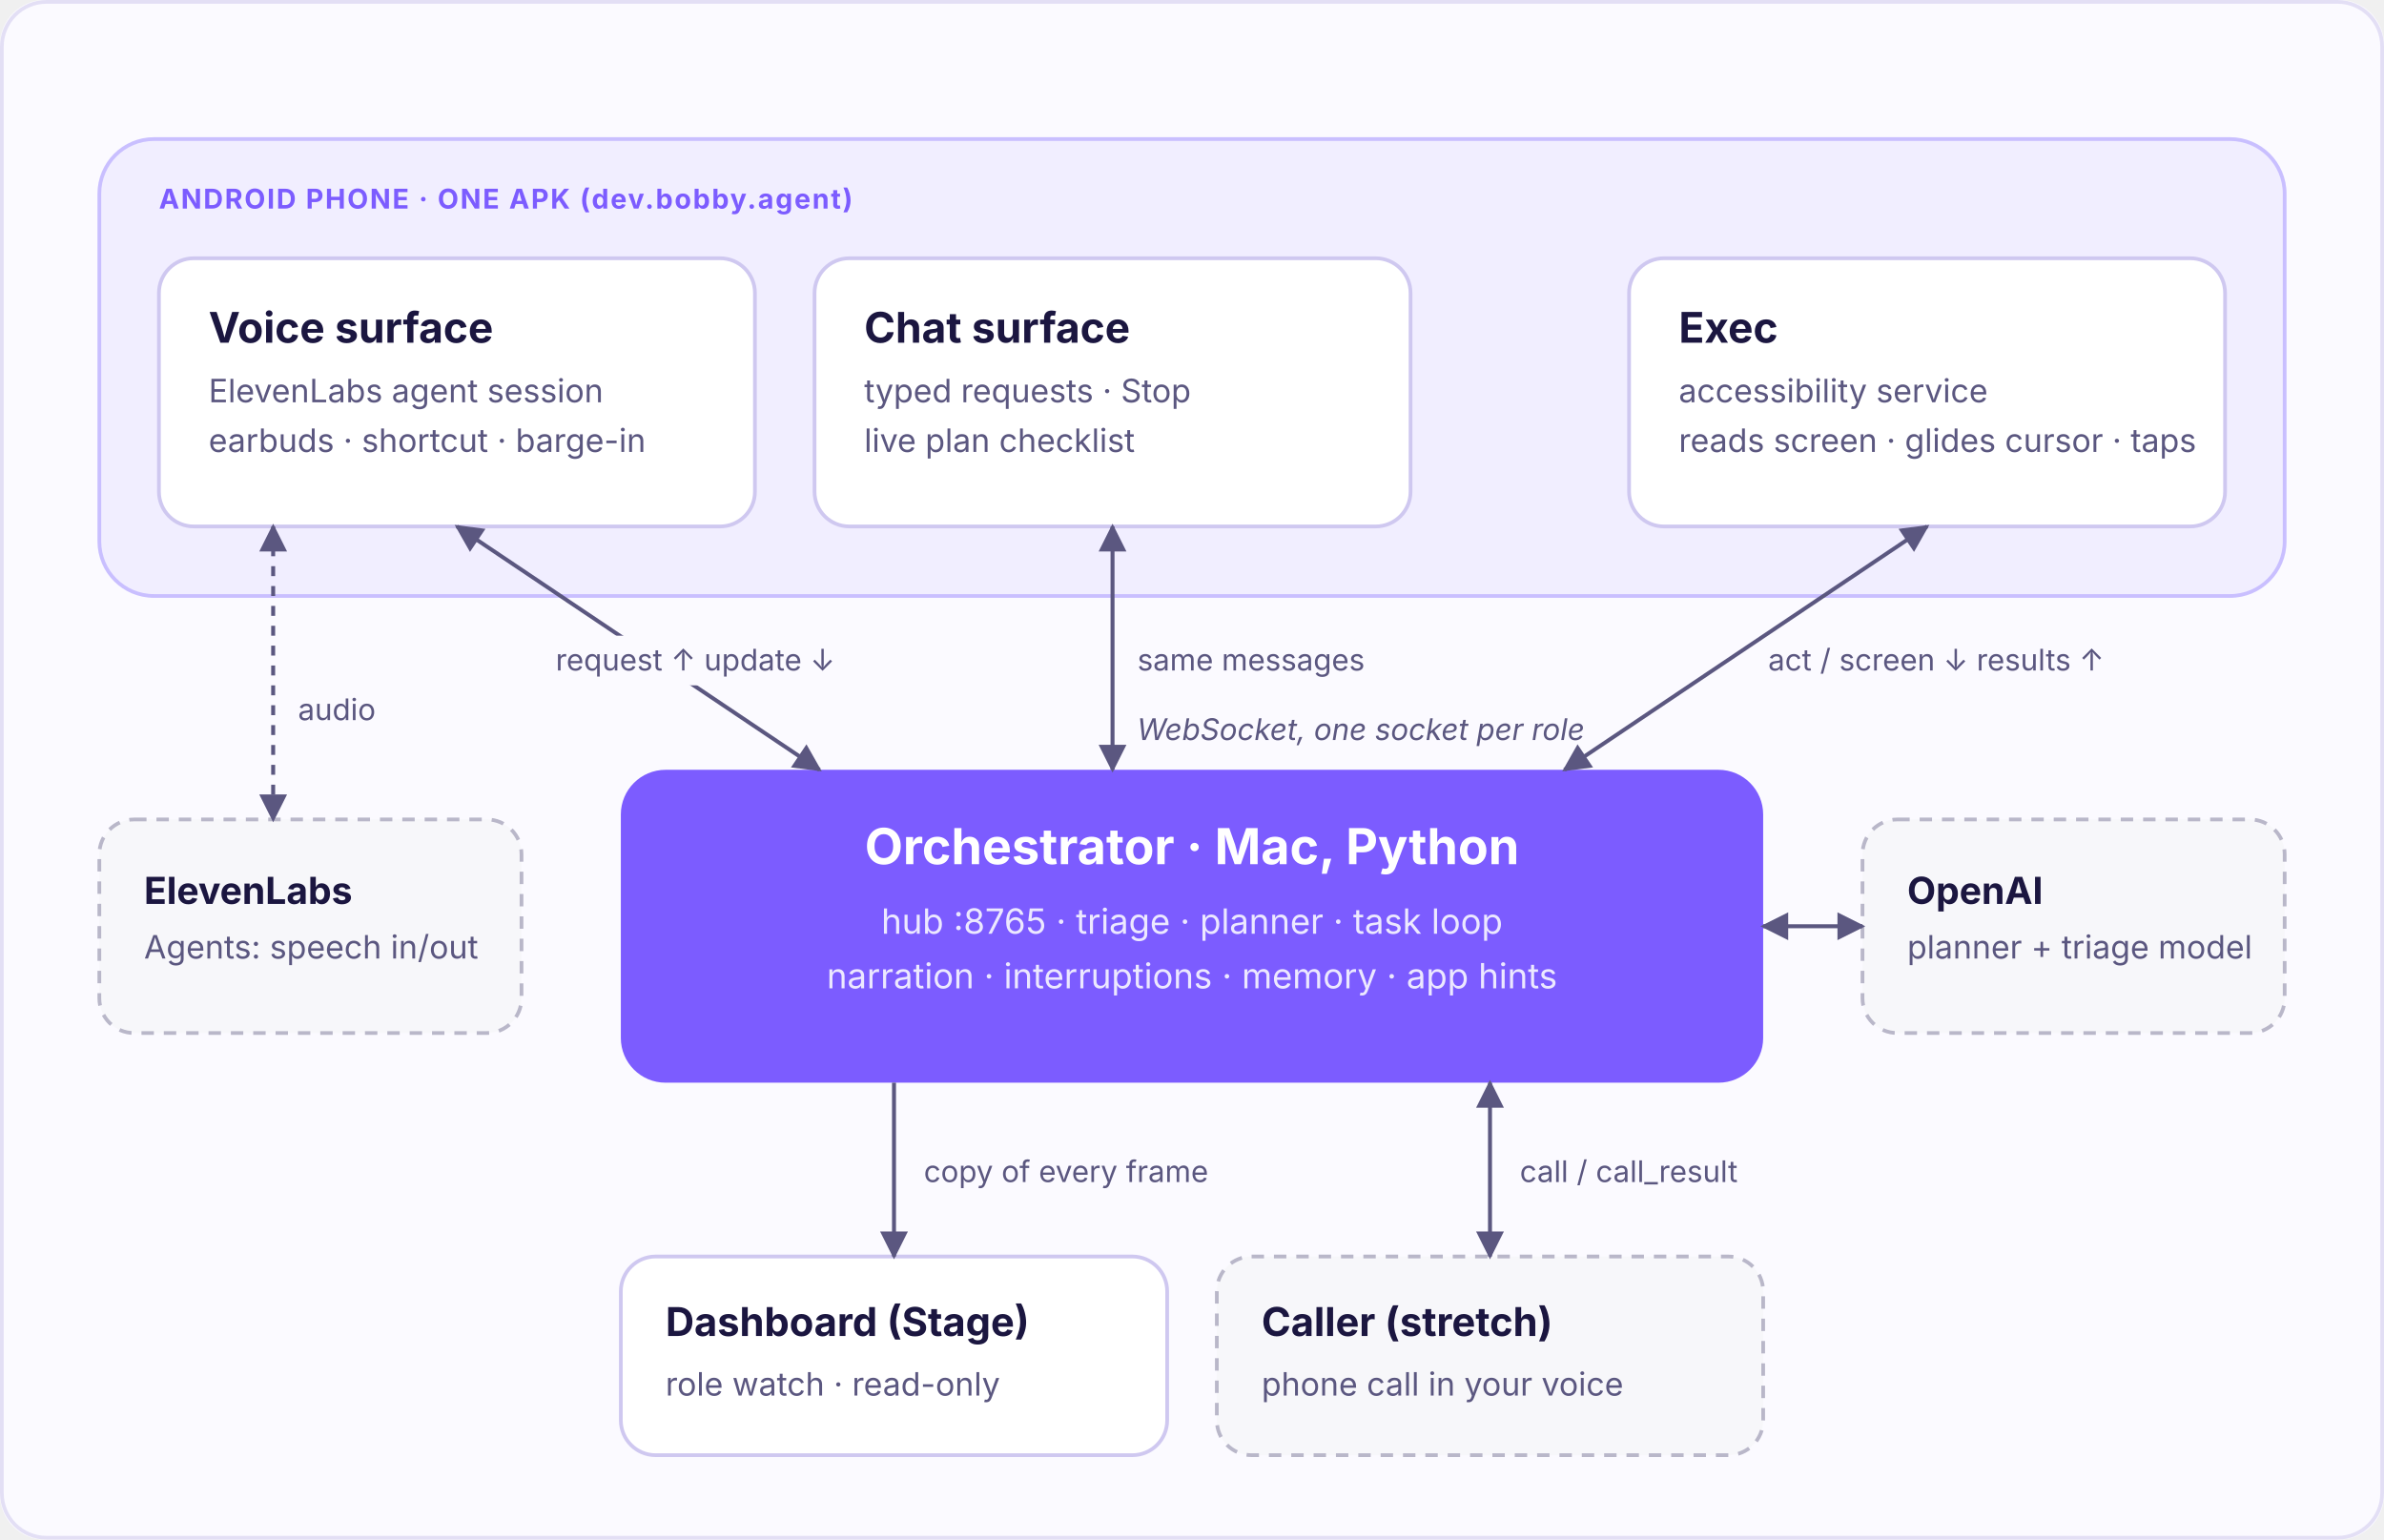
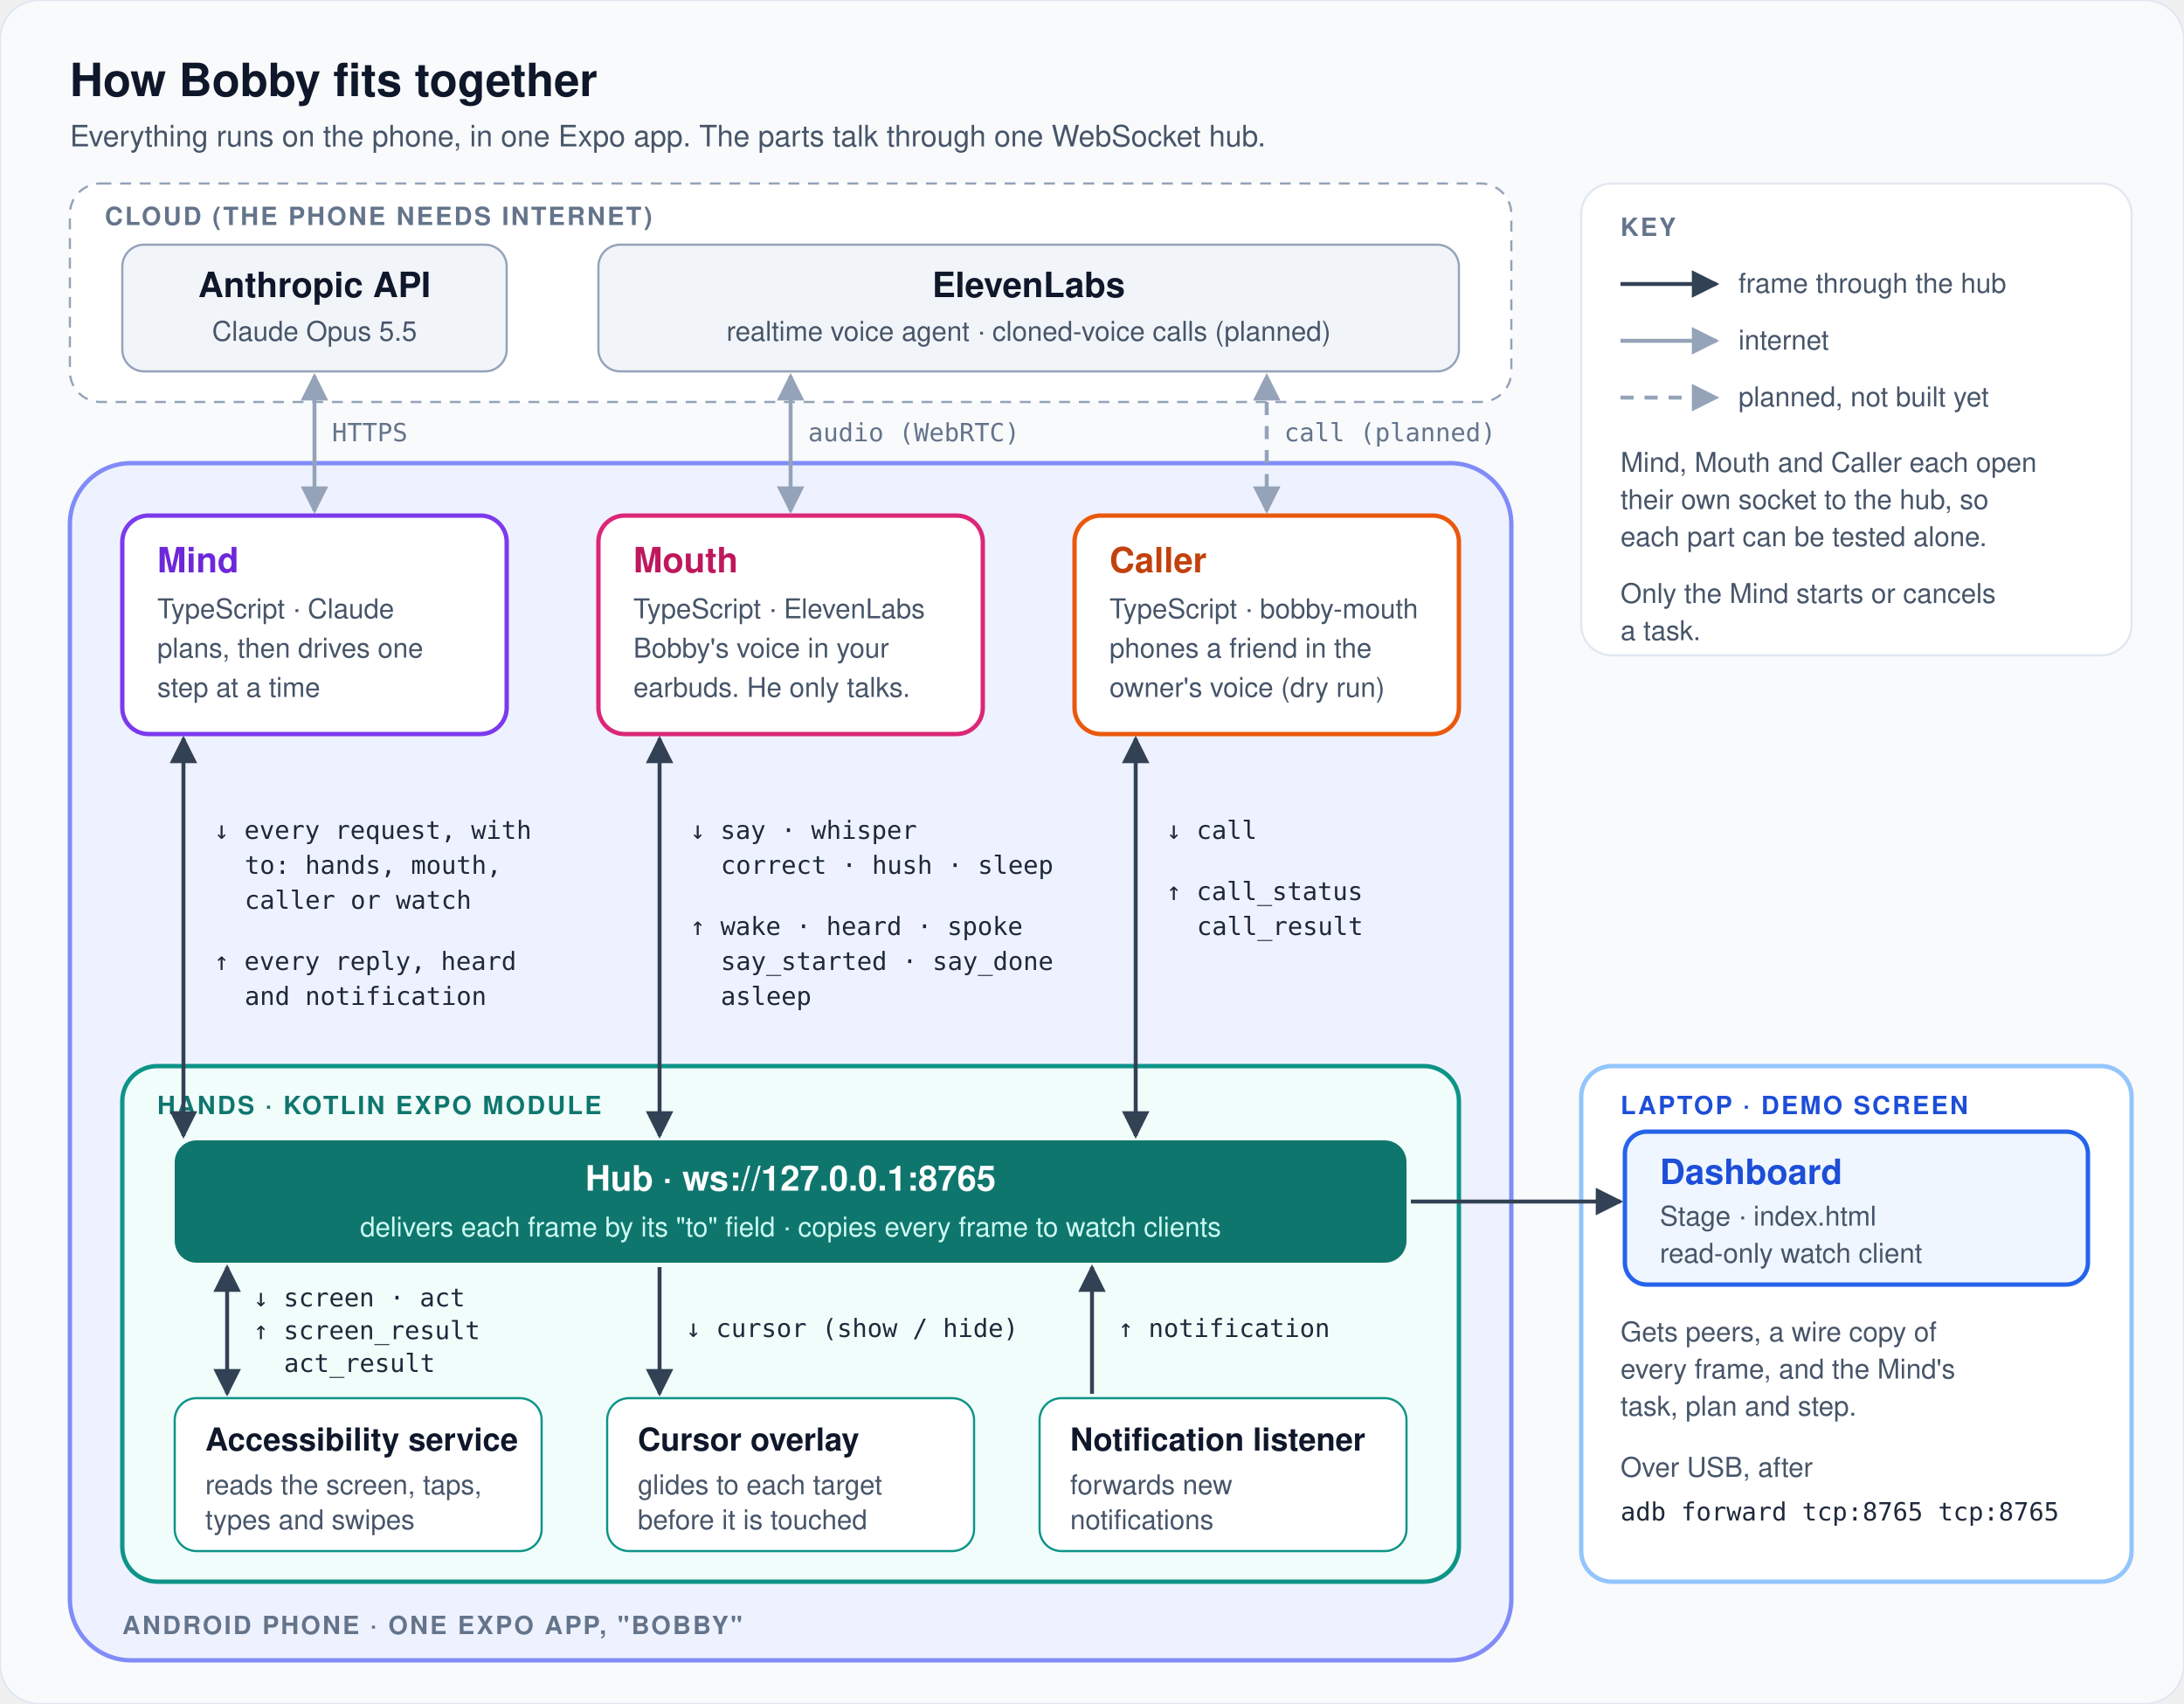
- <svg xmlns="http://www.w3.org/2000/svg" width="960" height="620" viewBox="0 0 960 620" font-family="Inter, -apple-system, 'Segoe UI', Roboto, Helvetica, Arial, sans-serif">
+ <svg xmlns="http://www.w3.org/2000/svg" width="1000" height="780" viewBox="0 0 1000 780" role="img" aria-labelledby="t d">
  <defs>
    <marker id="ah" viewBox="0 0 10 10" refX="9" refY="5" markerWidth="7" markerHeight="7" orient="auto-start-reverse">
-       <path d="M0,0 L10,5 L0,10 Z" fill="#5b5780" />
+       <path d="M0,0 L10,5 L0,10 z" fill="#334155" />
+     </marker>
+     <marker id="ahg" viewBox="0 0 10 10" refX="9" refY="5" markerWidth="7" markerHeight="7" orient="auto-start-reverse">
+       <path d="M0,0 L10,5 L0,10 z" fill="#94a3b8" />
    </marker>
    <style>
-       .box { fill: #ffffff; stroke: #cfc8f0; stroke-width: 1.5; }
-       .ext { fill: #f7f7fa; stroke: #b9b7c9; stroke-width: 1.5; stroke-dasharray: 5 4; }
-       .h { font-size: 17px; font-weight: 700; fill: #1b1640; }
-       .s { font-size: 13px; fill: #5b5780; }
-       .lbl { font-size: 12px; fill: #5b5780; }
-       .wire { stroke: #5b5780; stroke-width: 1.6; fill: none; }
-       .tag { font-size: 11px; font-weight: 700; letter-spacing: .06em; fill: #7c5cff; }
+       text { font-family: system-ui, -apple-system, "Segoe UI", Helvetica, Arial, sans-serif; fill: #0f172a; }
+       .h1 { font-size: 21px; font-weight: 700; }
+       .sub { font-size: 13.5px; fill: #475569; }
+       .cap { font-size: 11.5px; font-weight: 700; letter-spacing: 0.08em; fill: #64748b; }
+       .name { font-size: 16px; font-weight: 700; }
+       .small { font-size: 12.5px; fill: #475569; }
+       .msg { font-family: ui-monospace, SFMono-Regular, Menlo, Consolas, monospace; font-size: 11.5px; fill: #1e293b; }
+       .msgg { font-family: ui-monospace, SFMono-Regular, Menlo, Consolas, monospace; font-size: 11.5px; fill: #64748b; }
+       .flow { stroke: #334155; stroke-width: 1.8; fill: none; }
+       .net { stroke: #94a3b8; stroke-width: 1.8; fill: none; }
+       .plan { stroke-dasharray: 6 5; }
    </style>
  </defs>
-   <rect x="0" y="0" width="960" height="620" rx="18" fill="#fbfaff" />
-   <rect x="0.75" y="0.75" width="958.5" height="618.5" rx="18" fill="none" stroke="#e3dff5" stroke-width="1.5" />
-   <rect x="40" y="56" width="880" height="184" rx="22" fill="#f1eeff" stroke="#c9bfff" stroke-width="1.5" />
-   <text x="64" y="84" class="tag">ANDROID PHONE · ONE APK (dev.bobby.agent)</text>
-   <rect x="64" y="104" width="240" height="108" rx="14" class="box" />
-   <text x="84" y="138" class="h">Voice surface</text>
-   <text x="84" y="162" class="s">ElevenLabs agent session</text>
-   <text x="84" y="182" class="s">earbuds · shortcut · barge-in</text>
-   <rect x="328" y="104" width="240" height="108" rx="14" class="box" />
-   <text x="348" y="138" class="h">Chat surface</text>
-   <text x="348" y="162" class="s">typed requests · Stop</text>
-   <text x="348" y="182" class="s">live plan checklist</text>
-   <rect x="656" y="104" width="240" height="108" rx="14" class="box" />
-   <text x="676" y="138" class="h">Exec</text>
-   <text x="676" y="162" class="s">accessibility service</text>
-   <text x="676" y="182" class="s">reads screen · glides cursor · taps</text>
-   <rect x="40" y="330" width="170" height="86" rx="14" class="ext" />
-   <text x="58" y="364" class="h" style="font-size:15px">ElevenLabs</text>
-   <text x="58" y="386" class="s">Agents: speech in/out</text>
-   <rect x="250" y="310" width="460" height="126" rx="18" fill="#7c5cff" />
-   <text x="480" y="348" text-anchor="middle" style="font-size:20px;font-weight:700" fill="#ffffff">Orchestrator · Mac, Python</text>
-   <text x="480" y="376" text-anchor="middle" style="font-size:14px" fill="#ece8ff">hub :8765 · triage · planner · task loop</text>
-   <text x="480" y="398" text-anchor="middle" style="font-size:14px" fill="#ece8ff">narration · interruptions · memory · app hints</text>
-   <rect x="750" y="330" width="170" height="86" rx="14" class="ext" />
-   <text x="768" y="364" class="h" style="font-size:15px">OpenAI</text>
-   <text x="768" y="386" class="s">planner + triage model</text>
-   <rect x="250" y="506" width="220" height="80" rx="14" class="box" />
-   <text x="268" y="538" class="h" style="font-size:16px">Dashboard (Stage)</text>
-   <text x="268" y="562" class="s">role watch · read-only</text>
-   <rect x="490" y="506" width="220" height="80" rx="14" class="ext" />
-   <text x="508" y="538" class="h" style="font-size:16px">Caller (stretch)</text>
-   <text x="508" y="562" class="s">phone call in your voice</text>
-   <path class="wire" d="M184,212 L330,310" marker-start="url(#ah)" marker-end="url(#ah)" />
-   <path class="wire" d="M448,212 L448,310" marker-start="url(#ah)" marker-end="url(#ah)" />
-   <path class="wire" d="M776,212 L630,310" marker-start="url(#ah)" marker-end="url(#ah)" />
-   <path class="wire" d="M110,212 L110,330" marker-start="url(#ah)" marker-end="url(#ah)" stroke-dasharray="4 4" />
-   <path class="wire" d="M710,373 L750,373" marker-start="url(#ah)" marker-end="url(#ah)" />
-   <path class="wire" d="M360,436 L360,506" marker-end="url(#ah)" />
-   <path class="wire" d="M600,436 L600,506" marker-start="url(#ah)" marker-end="url(#ah)" />
-   <rect x="236" y="256" width="88" height="20" rx="10" fill="#fbfaff" />
-   <text x="280" y="270" text-anchor="middle" class="lbl">request ↑ update ↓</text>
-   <rect x="456" y="256" width="94" height="20" rx="10" fill="#fbfaff" />
-   <text x="458" y="270" class="lbl">same messages</text>
-   <rect x="706" y="256" width="122" height="20" rx="10" fill="#fbfaff" />
-   <text x="712" y="270" class="lbl">act / screen ↓ results ↑</text>
-   <text x="120" y="290" class="lbl">audio</text>
-   <text x="372" y="476" class="lbl">copy of every frame</text>
-   <text x="612" y="476" class="lbl">call / call_result</text>
-   <text x="548" y="298" text-anchor="middle" class="lbl" style="font-style:italic">WebSocket, one socket per role</text>
+   <rect x="0" y="0" width="1000" height="780" rx="18" fill="#f8fafc" stroke="#e2e8f0" />
+   <text x="32" y="44" class="h1">How Bobby fits together</text>
+   <text x="32" y="67" class="sub">Everything runs on the phone, in one Expo app. The parts talk through one WebSocket hub.</text>
+   <rect x="32" y="84" width="660" height="100" rx="14" fill="#ffffff" stroke="#94a3b8" stroke-dasharray="5 4" />
+   <text x="48" y="103" class="cap">CLOUD (THE PHONE NEEDS INTERNET)</text>
+   <rect x="56" y="112" width="176" height="58" rx="10" fill="#f1f5f9" stroke="#94a3b8" />
+   <text x="144" y="136" class="name" text-anchor="middle">Anthropic API</text>
+   <text x="144" y="156" class="small" text-anchor="middle">Claude Opus 5.5</text>
+   <rect x="274" y="112" width="394" height="58" rx="10" fill="#f1f5f9" stroke="#94a3b8" />
+   <text x="471" y="136" class="name" text-anchor="middle">ElevenLabs</text>
+   <text x="471" y="156" class="small" text-anchor="middle">realtime voice agent · cloned-voice calls (planned)</text>
+   <rect x="32" y="212" width="660" height="548" rx="28" fill="#eef2ff" stroke="#818cf8" stroke-width="2" />
+   <text x="56" y="748" class="cap">ANDROID PHONE · ONE EXPO APP, "BOBBY"</text>
+   <rect x="56" y="236" width="176" height="100" rx="12" fill="#ffffff" stroke="#7c3aed" stroke-width="2" />
+   <text x="72" y="262" class="name" fill="#6d28d9" style="fill:#6d28d9">Mind</text>
+   <text x="72" y="283" class="small">TypeScript · Claude</text>
+   <text x="72" y="301" class="small">plans, then drives one</text>
+   <text x="72" y="319" class="small">step at a time</text>
+   <rect x="274" y="236" width="176" height="100" rx="12" fill="#ffffff" stroke="#db2777" stroke-width="2" />
+   <text x="290" y="262" class="name" style="fill:#be185d">Mouth</text>
+   <text x="290" y="283" class="small">TypeScript · ElevenLabs</text>
+   <text x="290" y="301" class="small">Bobby's voice in your</text>
+   <text x="290" y="319" class="small">earbuds. He only talks.</text>
+   <rect x="492" y="236" width="176" height="100" rx="12" fill="#ffffff" stroke="#ea580c" stroke-width="2" />
+   <text x="508" y="262" class="name" style="fill:#c2410c">Caller</text>
+   <text x="508" y="283" class="small">TypeScript · bobby-mouth</text>
+   <text x="508" y="301" class="small">phones a friend in the</text>
+   <text x="508" y="319" class="small">owner's voice (dry run)</text>
+   <line x1="144" y1="234" x2="144" y2="172" class="net" marker-end="url(#ahg)" marker-start="url(#ahg)" />
+   <text x="152" y="202" class="msgg">HTTPS</text>
+   <line x1="362" y1="234" x2="362" y2="172" class="net" marker-end="url(#ahg)" marker-start="url(#ahg)" />
+   <text x="370" y="202" class="msgg">audio (WebRTC)</text>
+   <line x1="580" y1="234" x2="580" y2="172" class="net plan" marker-end="url(#ahg)" marker-start="url(#ahg)" />
+   <text x="588" y="202" class="msgg">call (planned)</text>
+   <rect x="56" y="488" width="612" height="236" rx="16" fill="#f0fdfa" stroke="#0d9488" stroke-width="2" />
+   <text x="72" y="510" class="cap" style="fill:#0f766e">HANDS · KOTLIN EXPO MODULE</text>
+   <rect x="80" y="522" width="564" height="56" rx="10" fill="#0f766e" />
+   <text x="362" y="545" class="name" text-anchor="middle" style="fill:#ffffff">Hub · ws://127.0.0.1:8765</text>
+   <text x="362" y="566" class="small" text-anchor="middle" style="fill:#ccfbf1">delivers each frame by its "to" field · copies every frame to watch clients</text>
+   <rect x="80" y="640" width="168" height="70" rx="10" fill="#ffffff" stroke="#0d9488" />
+   <text x="94" y="664" class="name" style="font-size:14.5px">Accessibility service</text>
+   <text x="94" y="684" class="small">reads the screen, taps,</text>
+   <text x="94" y="700" class="small">types and swipes</text>
+   <rect x="278" y="640" width="168" height="70" rx="10" fill="#ffffff" stroke="#0d9488" />
+   <text x="292" y="664" class="name" style="font-size:14.5px">Cursor overlay</text>
+   <text x="292" y="684" class="small">glides to each target</text>
+   <text x="292" y="700" class="small">before it is touched</text>
+   <rect x="476" y="640" width="168" height="70" rx="10" fill="#ffffff" stroke="#0d9488" />
+   <text x="490" y="664" class="name" style="font-size:14.5px">Notification listener</text>
+   <text x="490" y="684" class="small">forwards new</text>
+   <text x="490" y="700" class="small">notifications</text>
+   <line x1="84" y1="338" x2="84" y2="520" class="flow" marker-start="url(#ah)" marker-end="url(#ah)" />
+   <text x="98" y="384" class="msg">↓ every request, with</text>
+   <text x="112" y="400" class="msg">to: hands, mouth,</text>
+   <text x="112" y="416" class="msg">caller or watch</text>
+   <text x="98" y="444" class="msg">↑ every reply, heard</text>
+   <text x="112" y="460" class="msg">and notification</text>
+   <line x1="302" y1="338" x2="302" y2="520" class="flow" marker-start="url(#ah)" marker-end="url(#ah)" />
+   <text x="316" y="384" class="msg">↓ say · whisper</text>
+   <text x="330" y="400" class="msg">correct · hush · sleep</text>
+   <text x="316" y="428" class="msg">↑ wake · heard · spoke</text>
+   <text x="330" y="444" class="msg">say_started · say_done</text>
+   <text x="330" y="460" class="msg">asleep</text>
+   <line x1="520" y1="338" x2="520" y2="520" class="flow" marker-start="url(#ah)" marker-end="url(#ah)" />
+   <text x="534" y="384" class="msg">↓ call</text>
+   <text x="534" y="412" class="msg">↑ call_status</text>
+   <text x="548" y="428" class="msg">call_result</text>
+   <line x1="104" y1="580" x2="104" y2="638" class="flow" marker-start="url(#ah)" marker-end="url(#ah)" />
+   <text x="116" y="598" class="msg">↓ screen · act</text>
+   <text x="116" y="613" class="msg">↑ screen_result</text>
+   <text x="130" y="628" class="msg">act_result</text>
+   <line x1="302" y1="580" x2="302" y2="638" class="flow" marker-end="url(#ah)" />
+   <text x="314" y="612" class="msg">↓ cursor (show / hide)</text>
+   <line x1="500" y1="580" x2="500" y2="638" class="flow" marker-start="url(#ah)" />
+   <text x="512" y="612" class="msg">↑ notification</text>
+   <rect x="724" y="84" width="252" height="216" rx="14" fill="#ffffff" stroke="#e2e8f0" />
+   <text x="742" y="108" class="cap">KEY</text>
+   <line x1="742" y1="130" x2="786" y2="130" class="flow" marker-end="url(#ah)" />
+   <text x="796" y="134" class="small">frame through the hub</text>
+   <line x1="742" y1="156" x2="786" y2="156" class="net" marker-end="url(#ahg)" />
+   <text x="796" y="160" class="small">internet</text>
+   <line x1="742" y1="182" x2="786" y2="182" class="net plan" marker-end="url(#ahg)" />
+   <text x="796" y="186" class="small">planned, not built yet</text>
+   <text x="742" y="216" class="small">Mind, Mouth and Caller each open</text>
+   <text x="742" y="233" class="small">their own socket to the hub, so</text>
+   <text x="742" y="250" class="small">each part can be tested alone.</text>
+   <text x="742" y="276" class="small">Only the Mind starts or cancels</text>
+   <text x="742" y="293" class="small">a task.</text>
+   <rect x="724" y="488" width="252" height="236" rx="14" fill="#ffffff" stroke="#93c5fd" stroke-width="2" />
+   <text x="742" y="510" class="cap" style="fill:#1d4ed8">LAPTOP · DEMO SCREEN</text>
+   <rect x="744" y="518" width="212" height="70" rx="10" fill="#eff6ff" stroke="#2563eb" stroke-width="2" />
+   <text x="760" y="542" class="name" style="fill:#1d4ed8">Dashboard</text>
+   <text x="760" y="561" class="small">Stage · index.html</text>
+   <text x="760" y="578" class="small">read-only watch client</text>
+   <line x1="646" y1="550" x2="742" y2="550" class="flow" marker-end="url(#ah)" />
+   <text x="742" y="614" class="small">Gets peers, a wire copy of</text>
+   <text x="742" y="631" class="small">every frame, and the Mind's</text>
+   <text x="742" y="648" class="small">task, plan and step.</text>
+   <text x="742" y="676" class="small">Over USB, after</text>
+   <text x="742" y="696" class="msg">adb forward tcp:8765 tcp:8765</text>
</svg>
